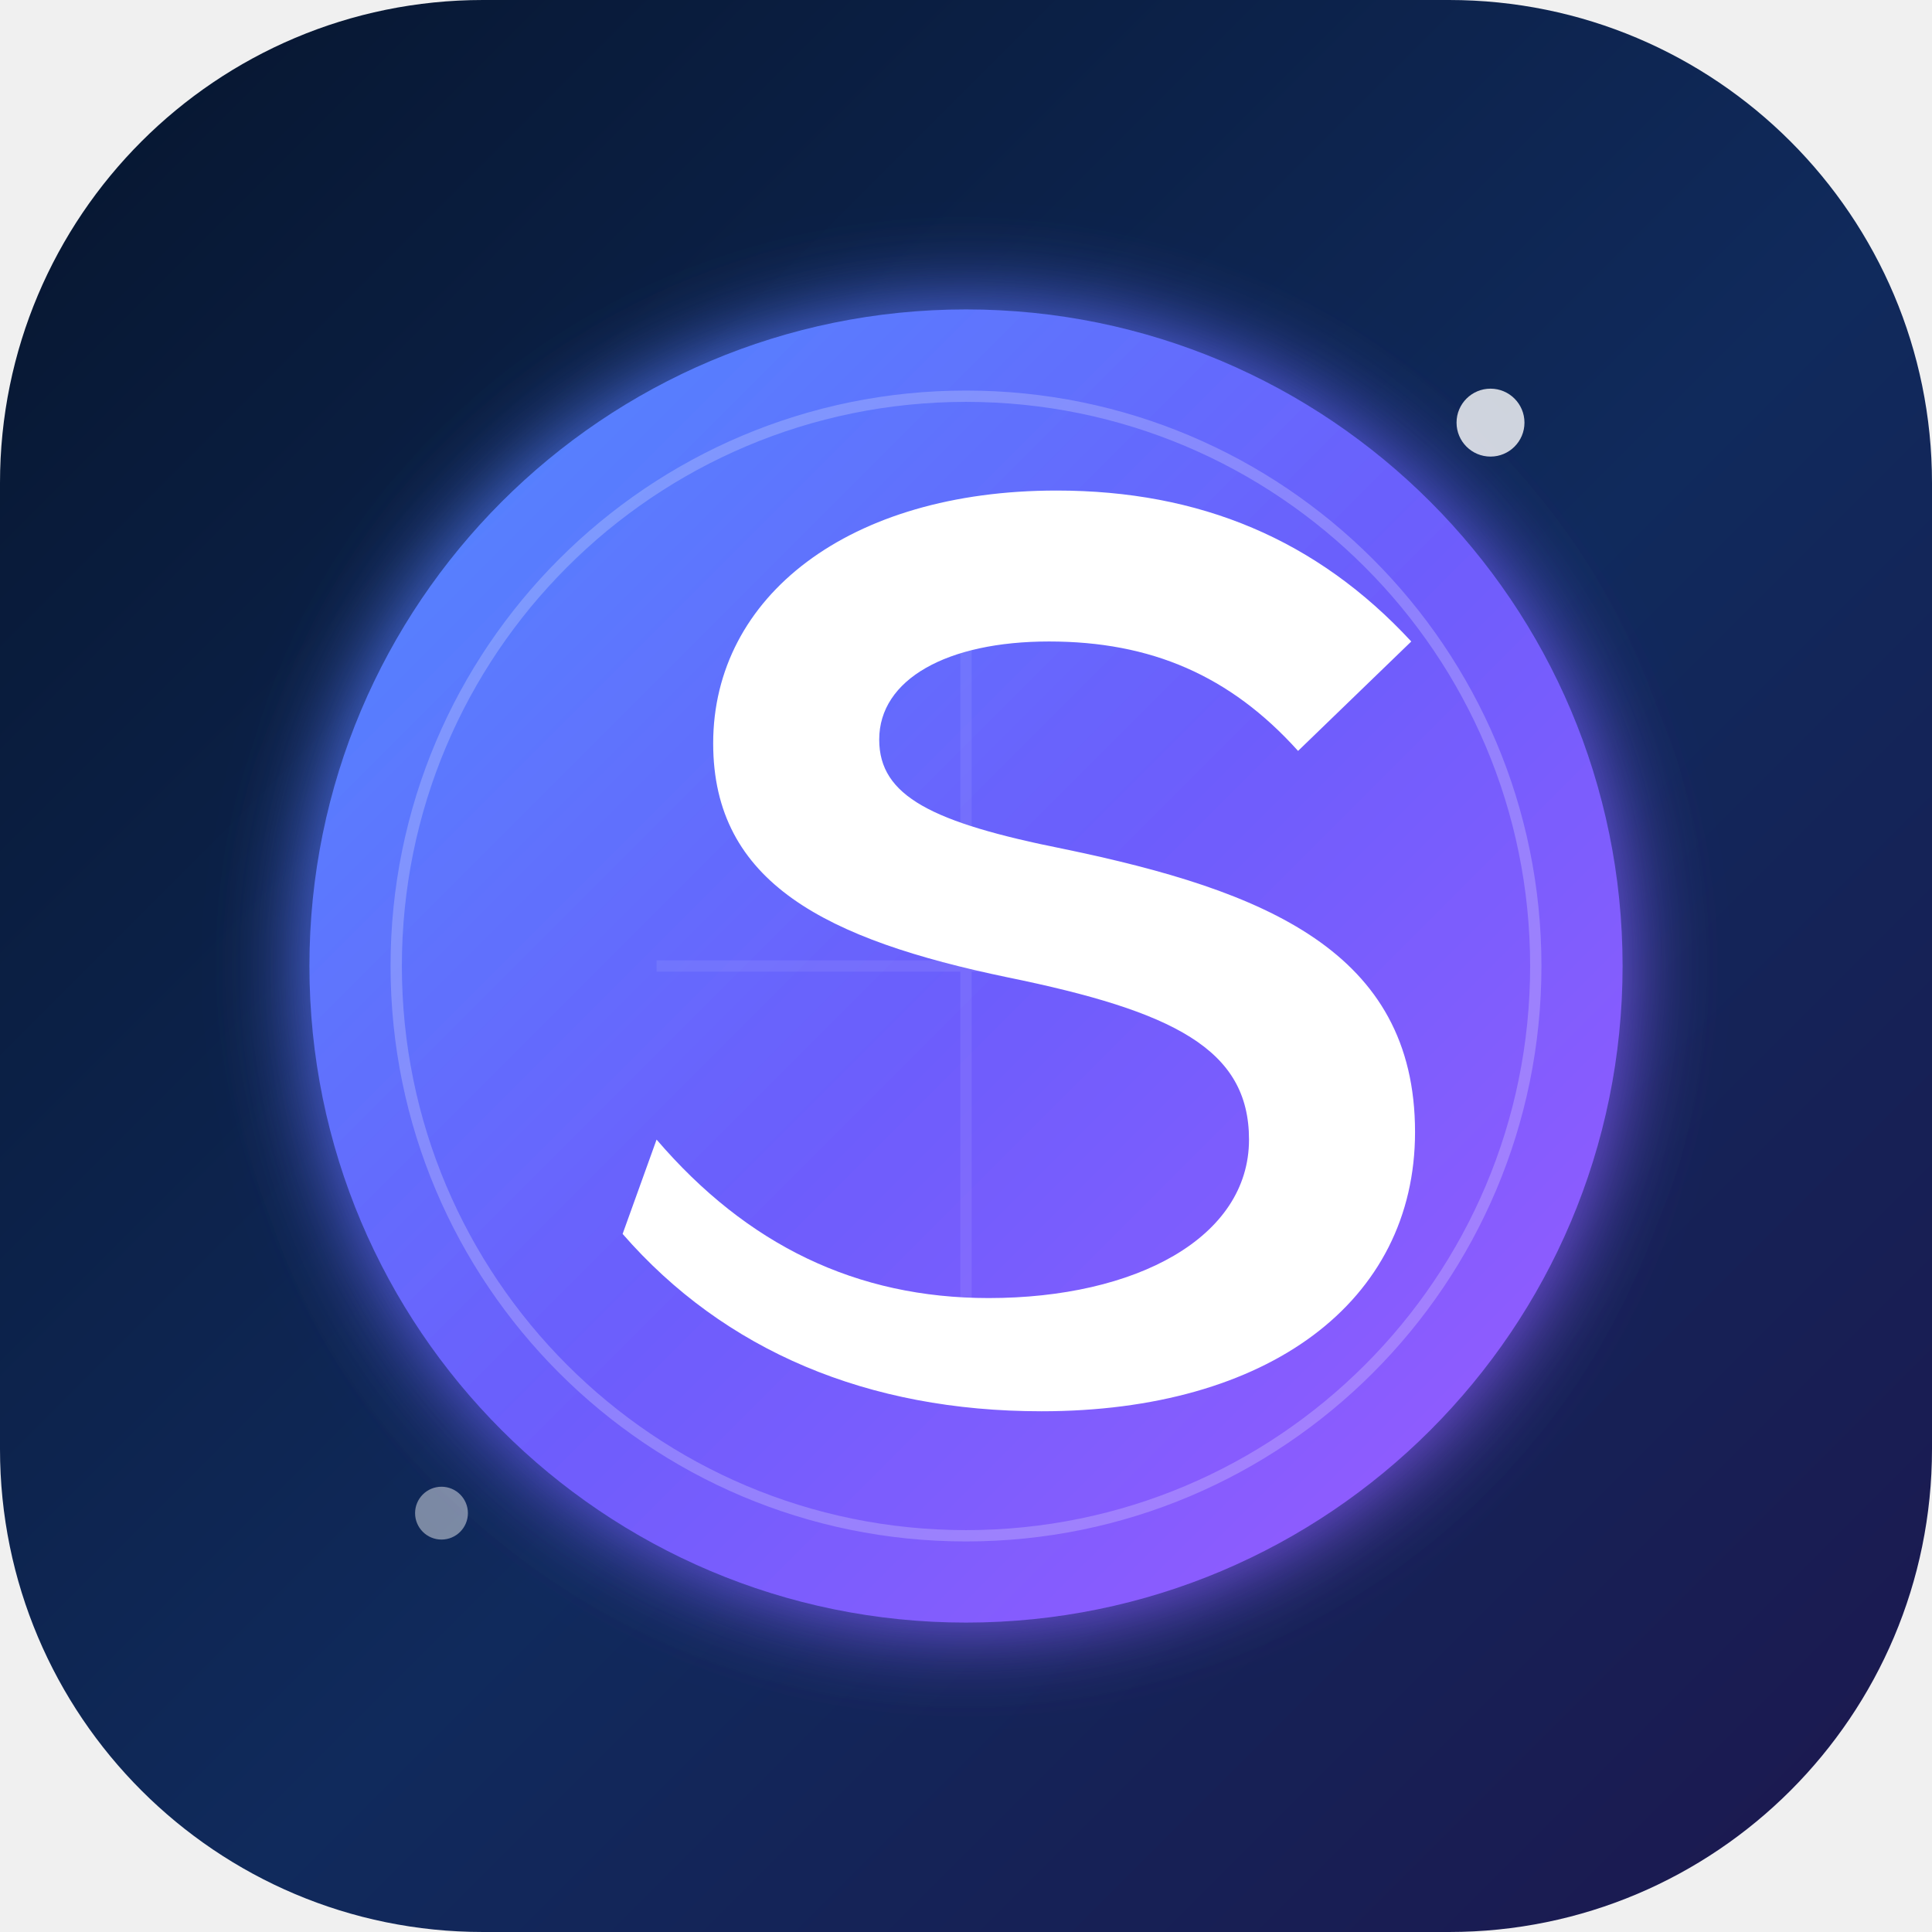
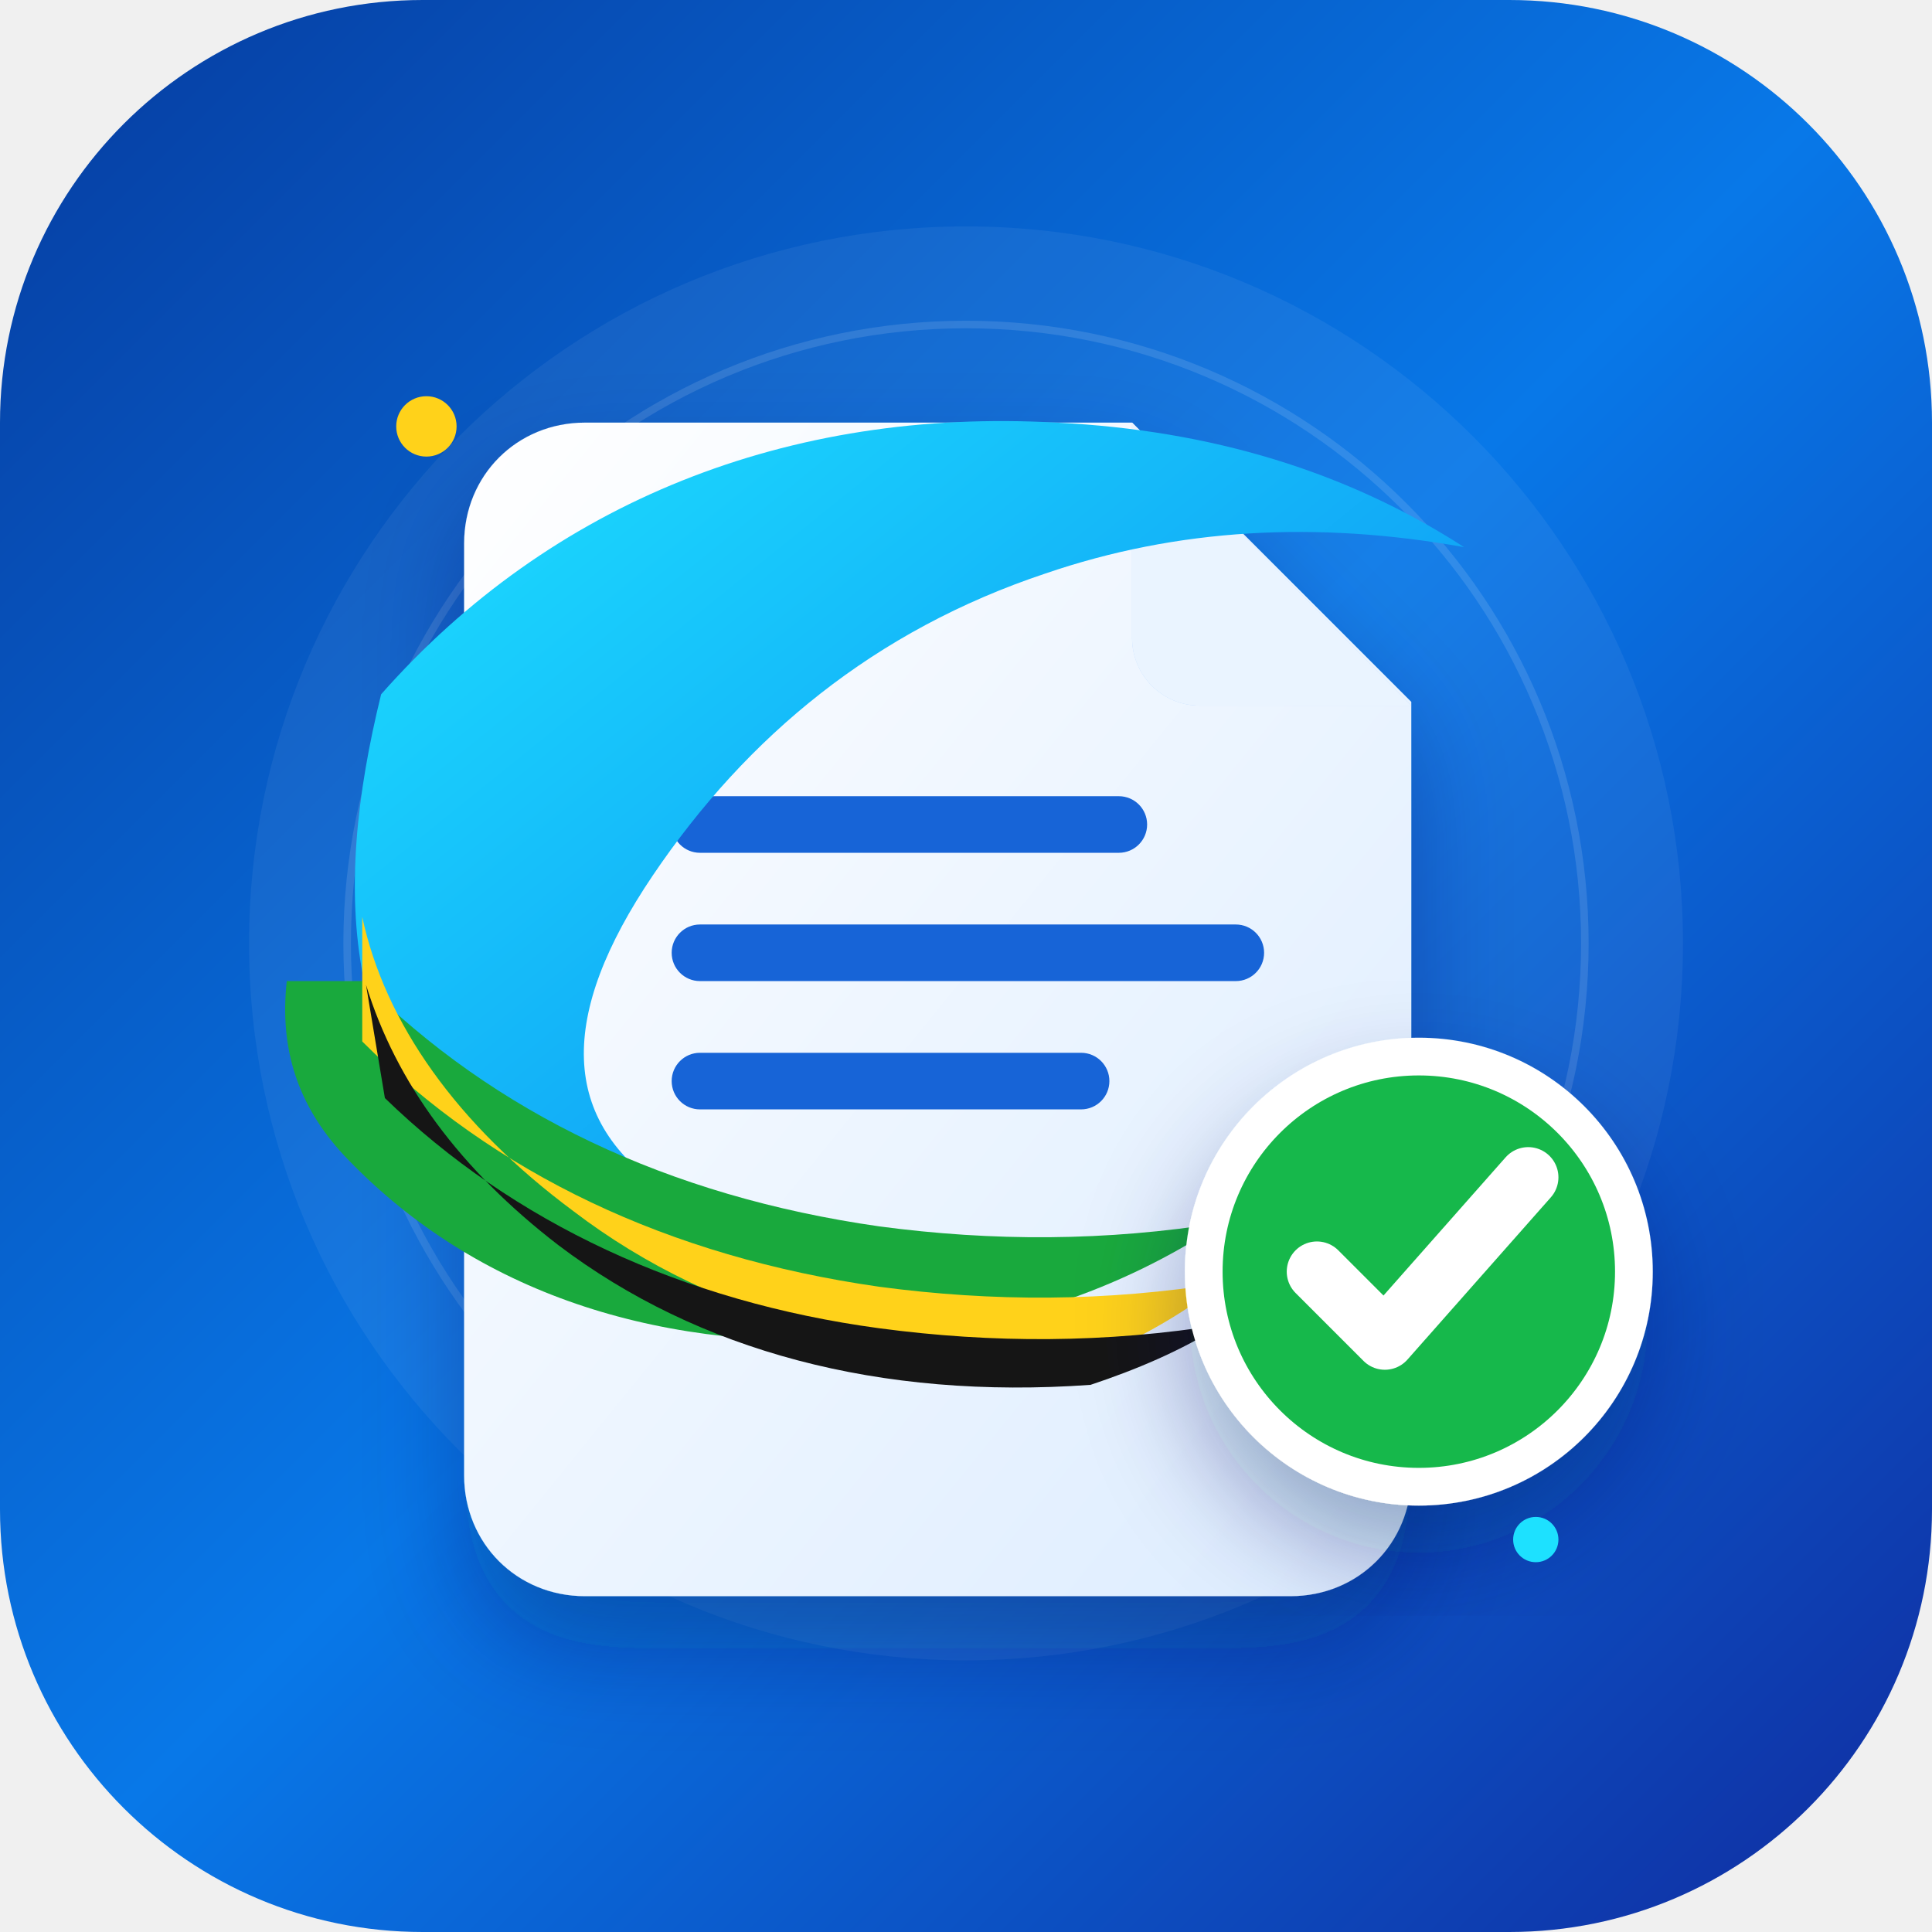
<svg xmlns="http://www.w3.org/2000/svg" viewBox="0 0 512 512">
  <defs>
    <linearGradient id="bg" x1="0" y1="0" x2="1" y2="1">
-       <stop offset="0" stop-color="#06152d" />
-       <stop offset=".55" stop-color="#102a5c" />
-       <stop offset="1" stop-color="#1d174f" />
+       <stop offset="0" stop-color="#063b9f" />
+       <stop offset=".5" stop-color="#0878e8" />
+       <stop offset="1" stop-color="#102b9f" />
    </linearGradient>
-     <linearGradient id="orb" x1="0" y1="0" x2="1" y2="1">
-       <stop offset="0" stop-color="#4f8cff" />
-       <stop offset=".52" stop-color="#6d5dfc" />
-       <stop offset="1" stop-color="#9b5cff" />
+     <linearGradient id="paper" x1="0" y1="0" x2="1" y2="1">
+       <stop offset="0" stop-color="#ffffff" />
+       <stop offset="1" stop-color="#dcecff" />
    </linearGradient>
-     <filter id="glow" x="-40%" y="-40%" width="180%" height="180%">
-       <feGaussianBlur stdDeviation="12" result="blur" />
-       <feMerge>
-         <feMergeNode in="blur" />
-         <feMergeNode in="SourceGraphic" />
-       </feMerge>
+     <linearGradient id="cyan" x1="0" y1="0" x2="1" y2="1">
+       <stop offset="0" stop-color="#1de1ff" />
+       <stop offset="1" stop-color="#087cf0" />
+     </linearGradient>
+     <filter id="shadow" x="-30%" y="-30%" width="160%" height="160%">
+       <feDropShadow dx="0" dy="14" stdDeviation="14" flood-color="#001b62" flood-opacity=".35" />
    </filter>
  </defs>
-   <rect width="512" height="512" rx="128" fill="url(#bg)" />
-   <circle cx="256" cy="256" r="174" fill="url(#orb)" filter="url(#glow)" />
-   <circle cx="256" cy="256" r="151" fill="none" stroke="#fff" stroke-opacity=".22" stroke-width="3" />
-   <path d="M174 302c24 28 53 42 88 42 39 0 69-16 69-42 0-24-20-34-64-43-48-10-78-25-78-62 0-39 36-67 91-67 38 0 69 13 94 40l-30 29c-18-20-39-29-66-29-27 0-45 10-45 26 0 15 14 22 49 29 53 11 93 27 93 75 0 45-39 74-99 74-46 0-84-16-111-47z" fill="#fff" />
-   <path d="M256 158v196M174 256h164" stroke="#fff" stroke-opacity=".08" stroke-width="3" />
-   <circle cx="395" cy="112" r="9" fill="#fff" fill-opacity=".8" />
-   <circle cx="117" cy="401" r="7" fill="#fff" fill-opacity=".45" />
+   <rect width="512" height="512" rx="112" fill="url(#bg)" />
+   <circle cx="256" cy="250" r="190" fill="#ffffff" opacity=".055" />
+   <circle cx="256" cy="250" r="164" fill="none" stroke="#ffffff" stroke-opacity=".12" stroke-width="2" />
+   <path d="M155 112h145l74 74v205c0 18-14 32-32 32H155c-18 0-32-14-32-32V144c0-18 14-32 32-32z" fill="url(#paper)" filter="url(#shadow)" />
+   <path d="M300 112v57c0 10 8 18 18 18h56" fill="#b8d7ff" />
+   <path d="M300 112l74 75h-56c-10 0-18-8-18-18z" fill="#eaf4ff" />
+   <rect x="178" y="211" width="126" height="15" rx="7.5" fill="#1764d7" />
+   <rect x="178" y="245" width="157" height="15" rx="7.5" fill="#1764d7" />
+   <rect x="178" y="279" width="116" height="15" rx="7.5" fill="#1764d7" />
+   <path d="M101 184c45-51 108-76 179-72 41 2 77 13 108 33-39-7-76-5-111 7-45 15-79 43-104 80-25 37-25 65 4 84 19 13 46 21 81 25-48 13-91 5-123-20-45-36-47-84-34-137z" fill="url(#cyan)" />
+   <path d="M96 260c35 35 81 57 137 65 30 4 60 4 91-1-27 18-59 29-96 31-57 3-104-14-137-49-12-13-17-28-15-46z" fill="#19a93d" />
+   <path d="M96 276c35 35 81 57 137 65 30 4 60 4 91-1-9 7-19 13-30 18-54 5-104-8-142-37-31-23-50-50-56-78z" fill="#ffd21a" />
+   <path d="M102 291c34 33 79 54 131 61 30 4 60 4 91-1-11 7-23 12-35 16-56 4-104-9-141-37-26-20-43-43-51-69z" fill="#151515" />
+   <circle cx="376" cy="337" r="57" fill="#18b84b" stroke="#ffffff" stroke-width="10" filter="url(#shadow)" />
+   <path d="M349 337l18 18 38-43" fill="none" stroke="#fff" stroke-width="16" stroke-linecap="round" stroke-linejoin="round" />
+   <circle cx="113" cy="113" r="8" fill="#ffd21a" />
+   <circle cx="407" cy="408" r="6" fill="#1de1ff" />
</svg>
